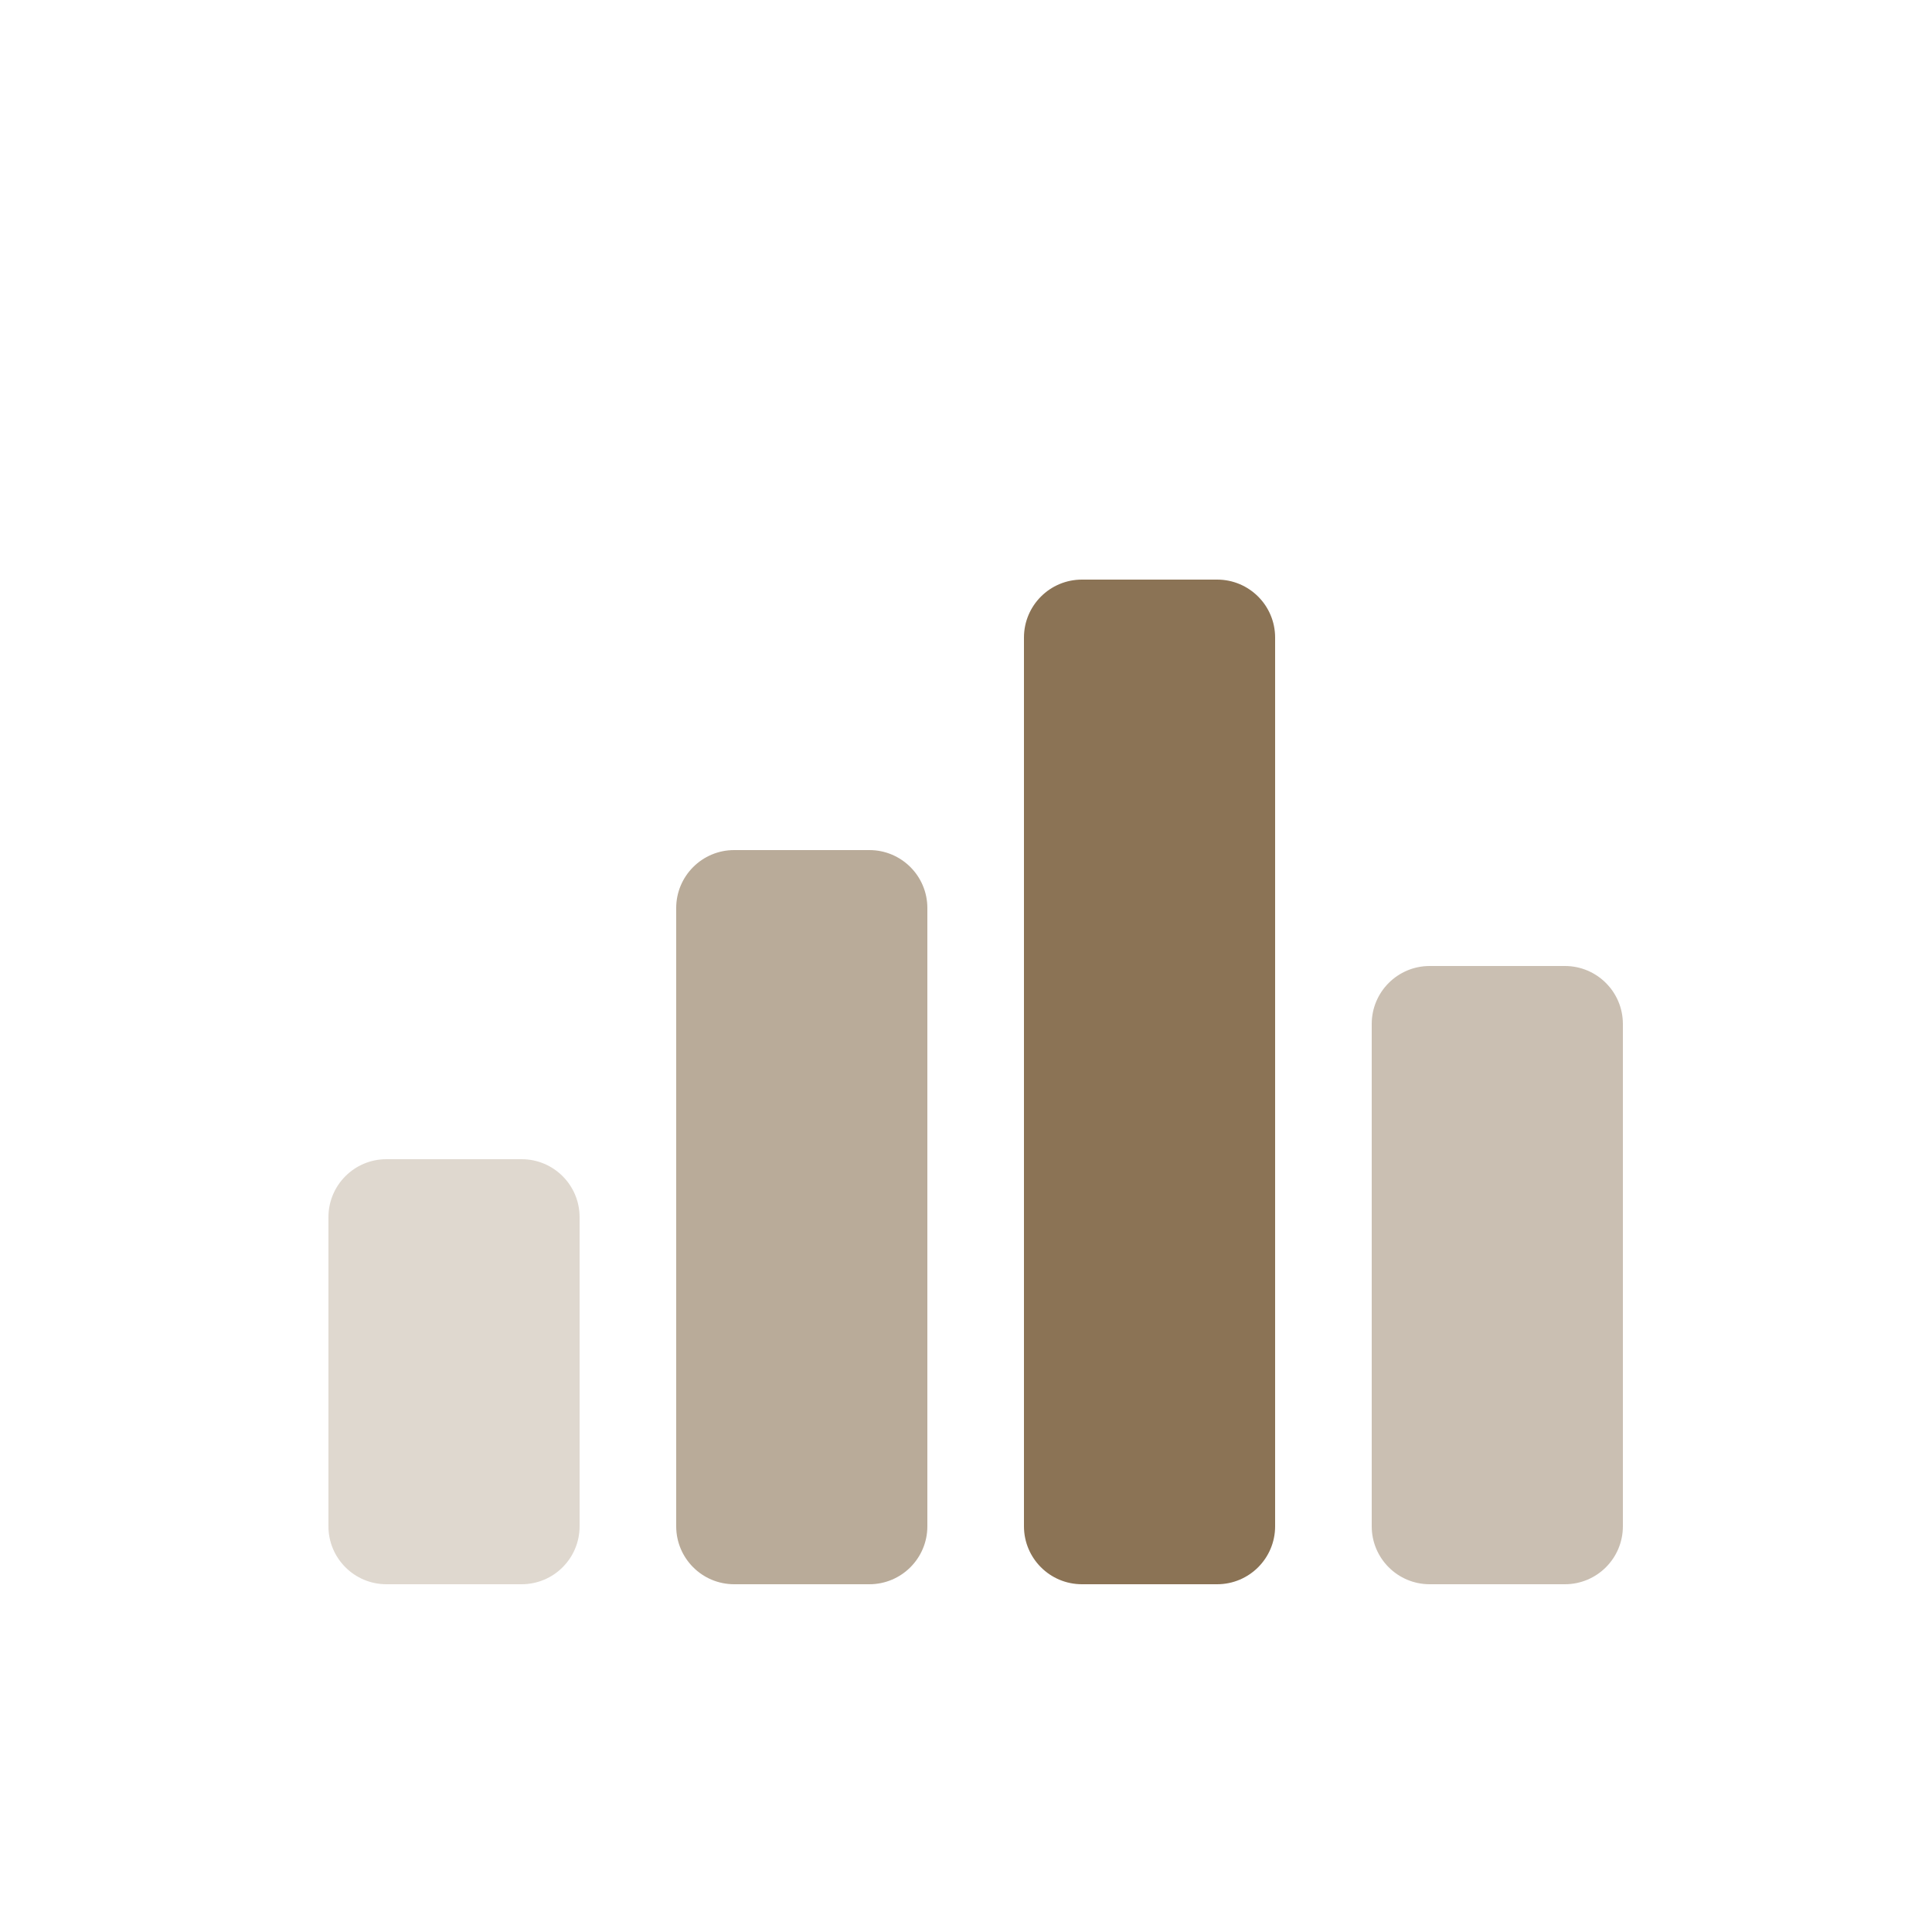
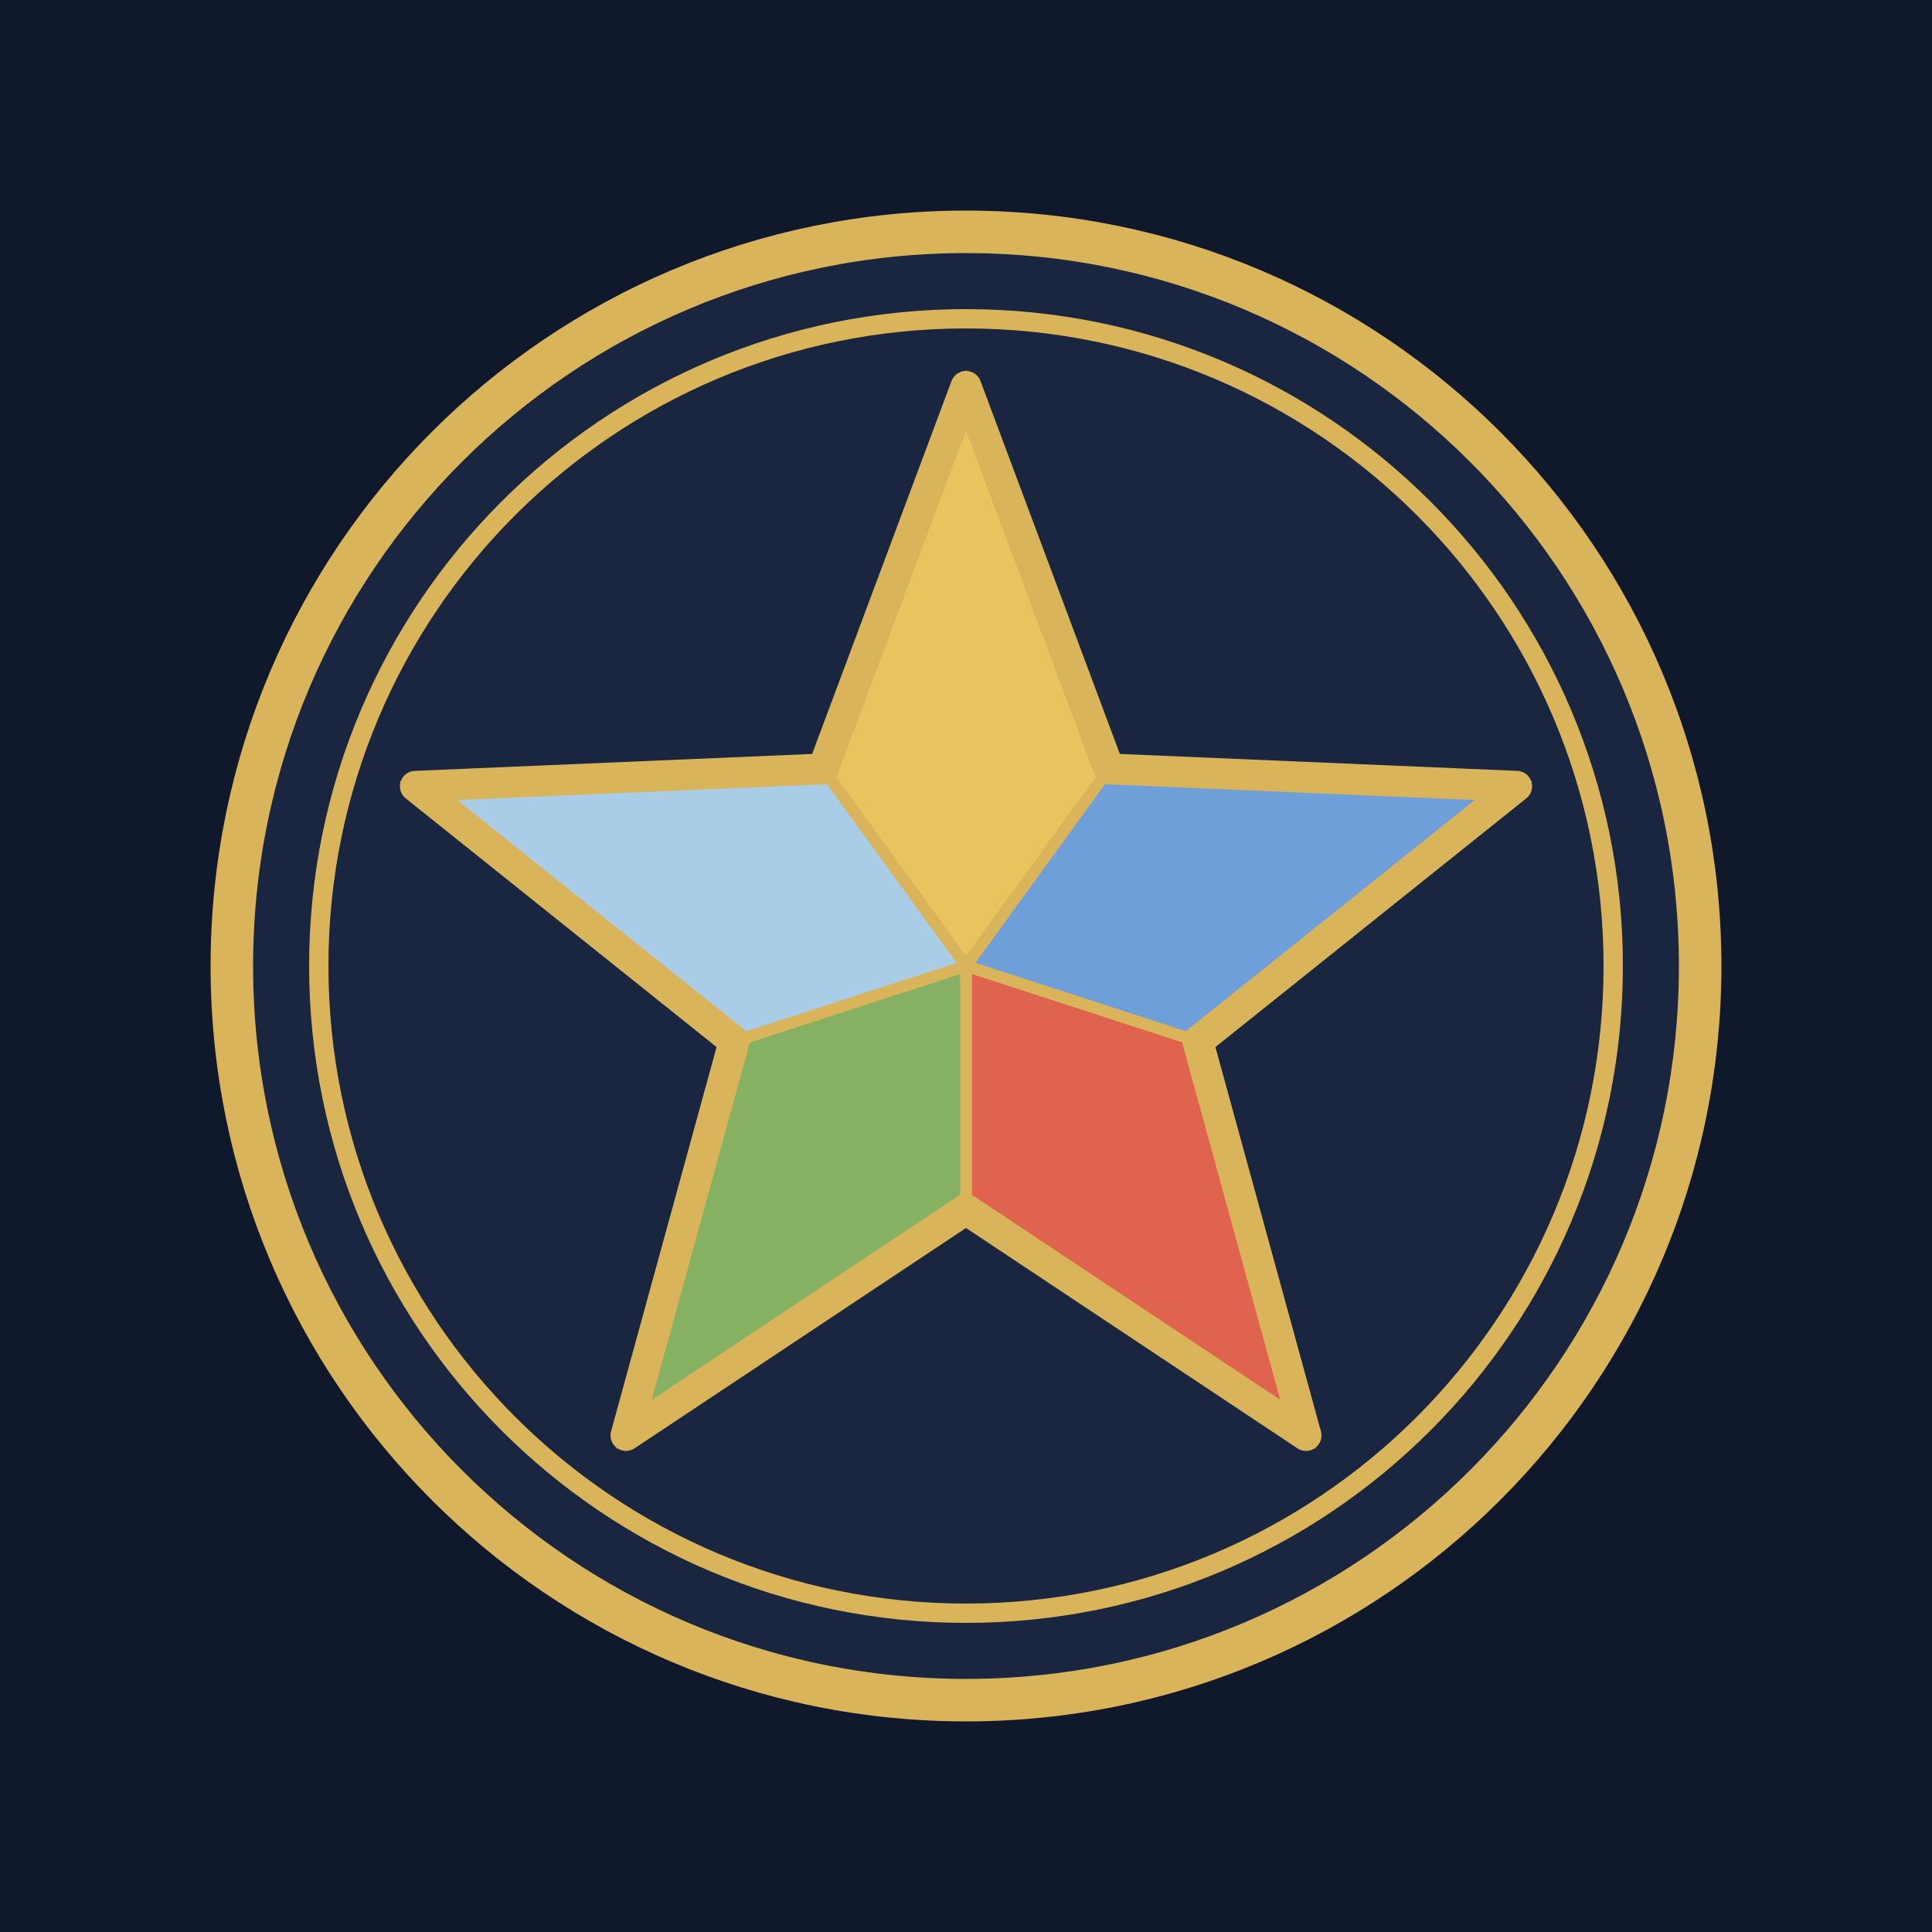
<svg xmlns="http://www.w3.org/2000/svg" viewBox="0 0 100 100">
-   <rect width="100" height="100" fill="#ffffff" />
-   <rect x="17" y="60" width="13" height="22" rx="3" fill="rgba(139,115,85,0.28)" />
-   <rect x="35" y="44" width="13" height="38" rx="3" fill="rgba(139,115,85,0.60)" />
-   <rect x="53" y="30" width="13" height="52" rx="3" fill="rgba(139,115,85,1)" />
-   <rect x="71" y="50" width="13" height="32" rx="3" fill="rgba(139,115,85,0.45)" />
+   <rect width="100" height="100" fill="#10182b" />
+   <circle cx="50" cy="50" r="38" fill="#1a2540" stroke="#d9b45a" stroke-width="2.2" />
+   <circle cx="50" cy="50" r="33.5" fill="none" stroke="#d9b45a" stroke-width="1" />
+   <polygon points="50,50 42.6,39.8 50.0,20.0 57.4,39.8" fill="#e8c35e" stroke="#d9b45a" stroke-width="0.6" />
+   <polygon points="50,50 57.4,39.8 78.5,40.7 62.0,53.9" fill="#6f9fd8" stroke="#d9b45a" stroke-width="0.6" />
+   <polygon points="50,50 62.0,53.9 67.6,74.3 50.0,62.6" fill="#e0634f" stroke="#d9b45a" stroke-width="0.6" />
+   <polygon points="50,50 50.0,62.6 32.4,74.3 38.0,53.9" fill="#86b062" stroke="#d9b45a" stroke-width="0.6" />
+   <polygon points="50,50 38.0,53.9 21.5,40.7 42.6,39.8" fill="#a9cde6" stroke="#d9b45a" stroke-width="0.6" />
+   <polygon points="50.0,20.0 57.4,39.8 78.5,40.7 62.0,53.9 67.6,74.3 50.0,62.6 32.4,74.3 38.0,53.9 21.5,40.7 42.6,39.8" fill="none" stroke="#d9b45a" stroke-width="1.6" stroke-linejoin="round" />
</svg>
